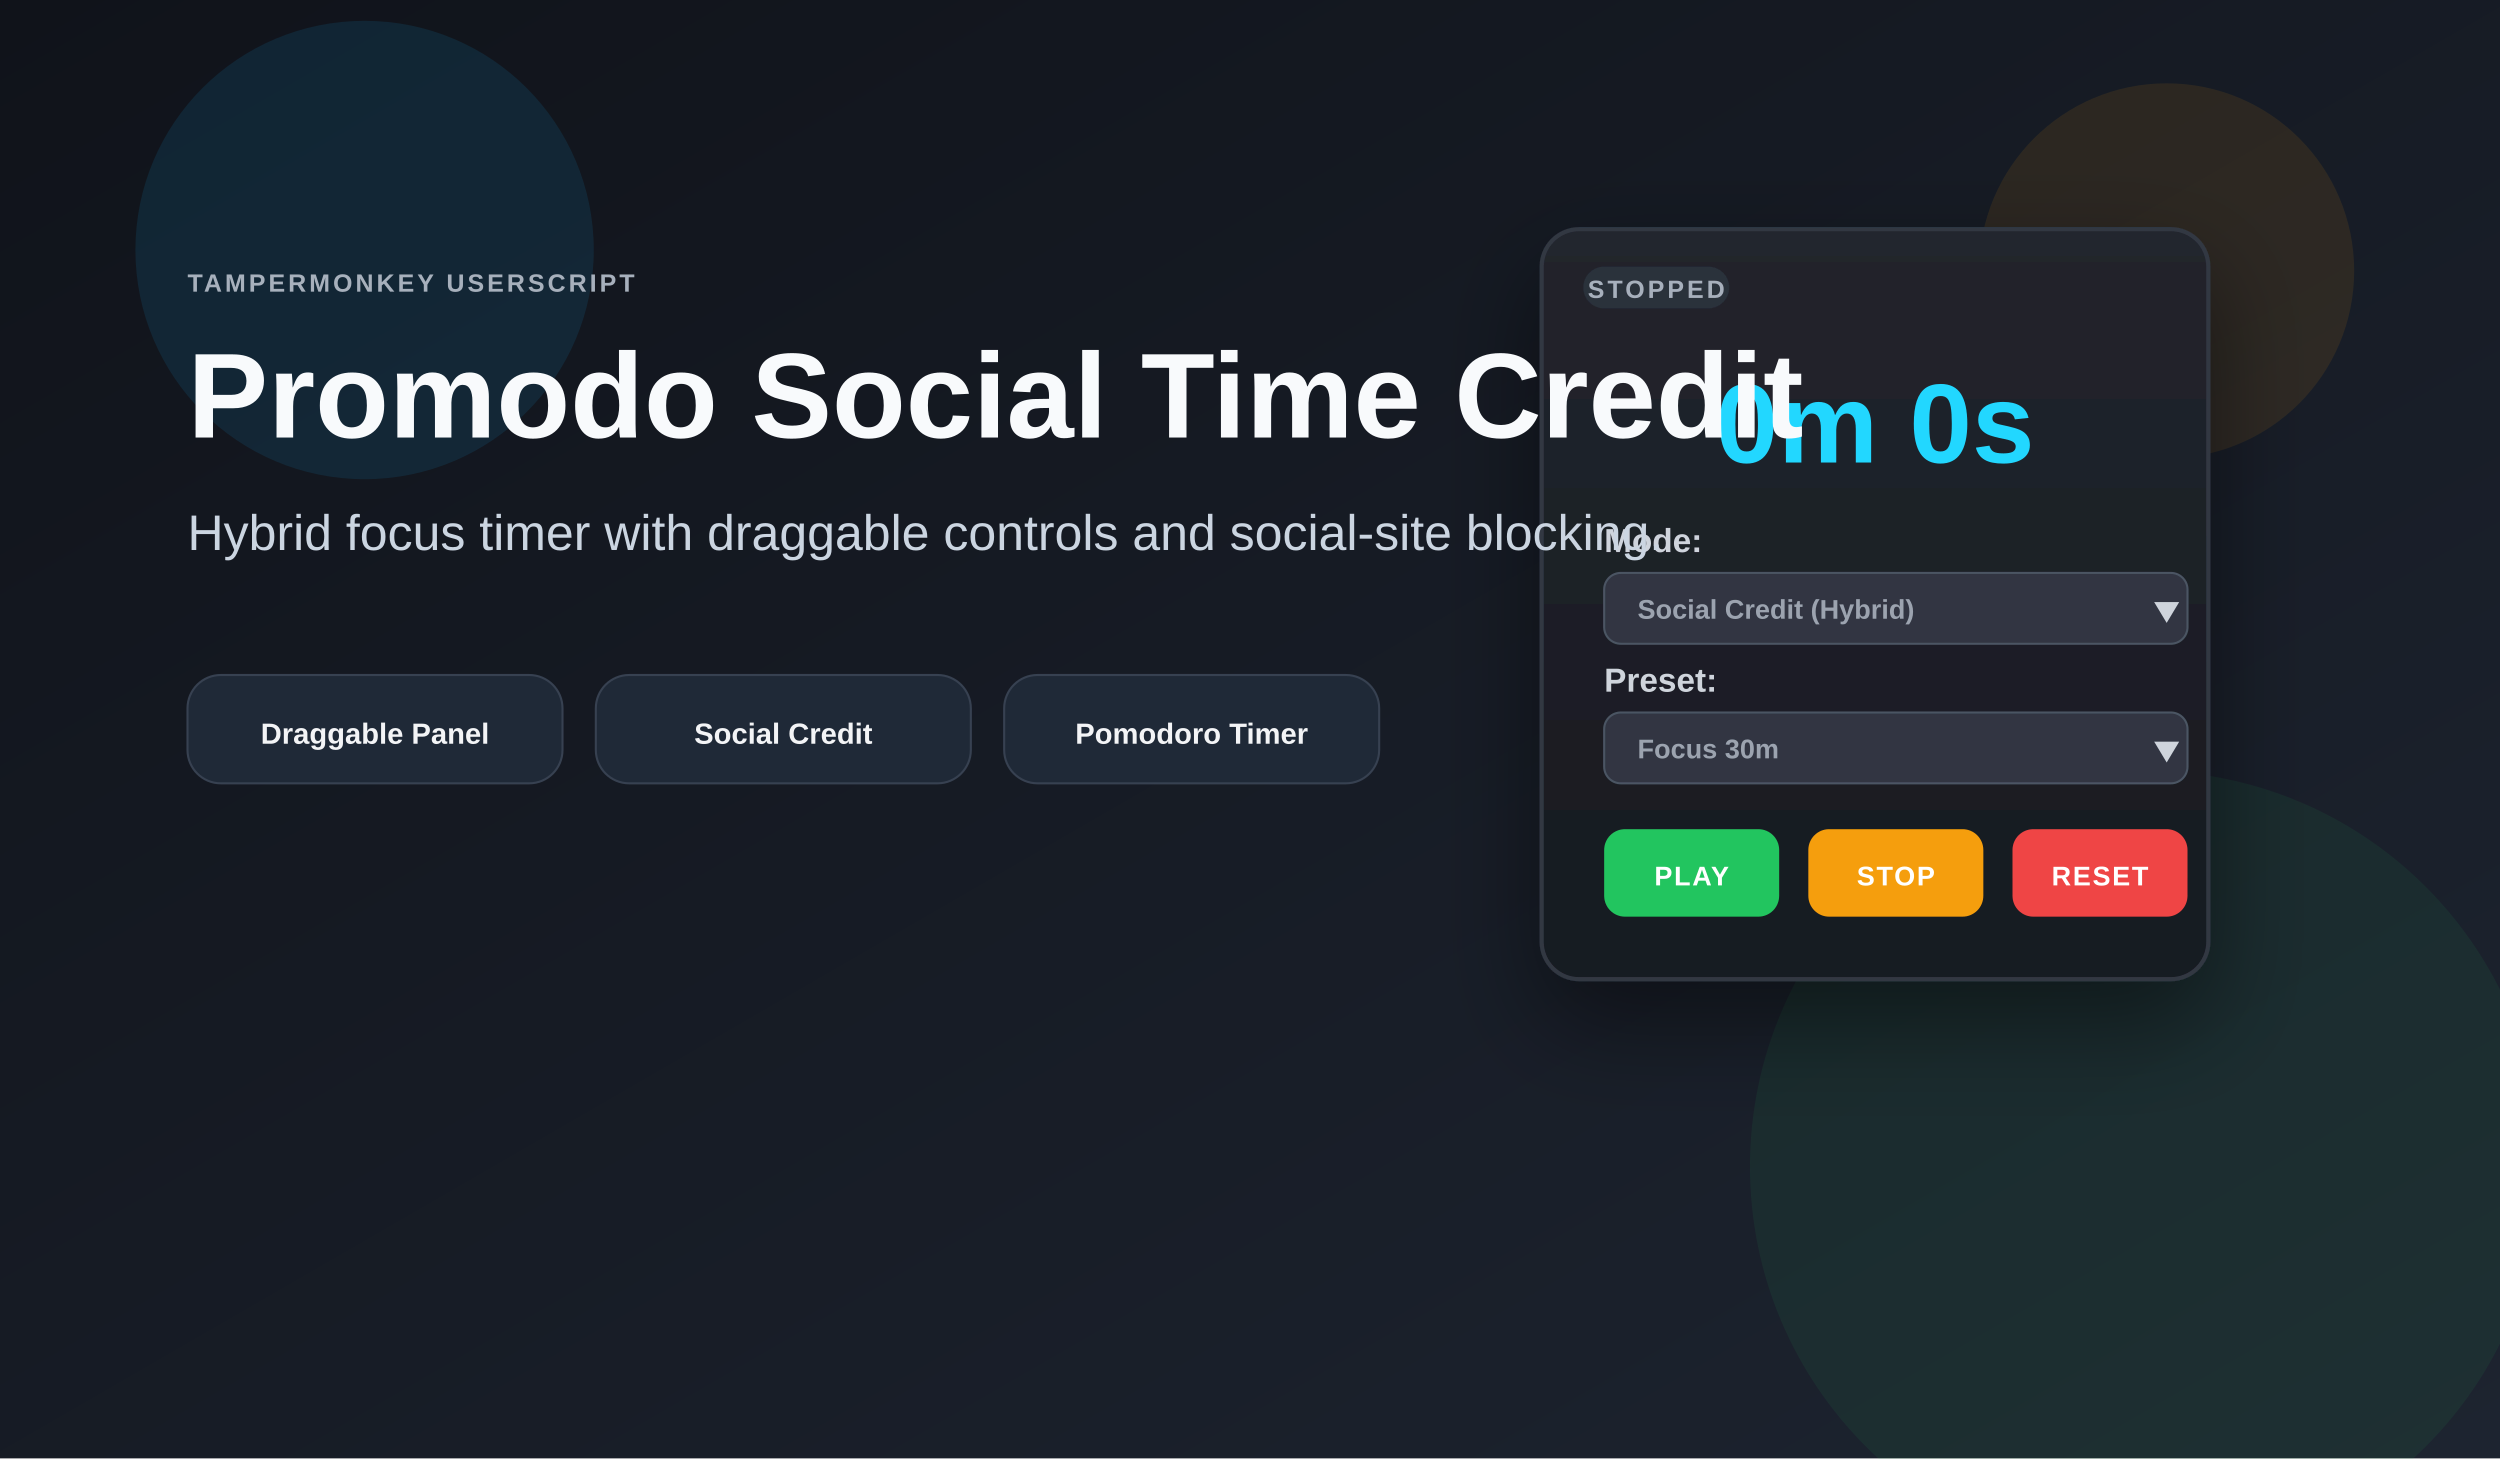
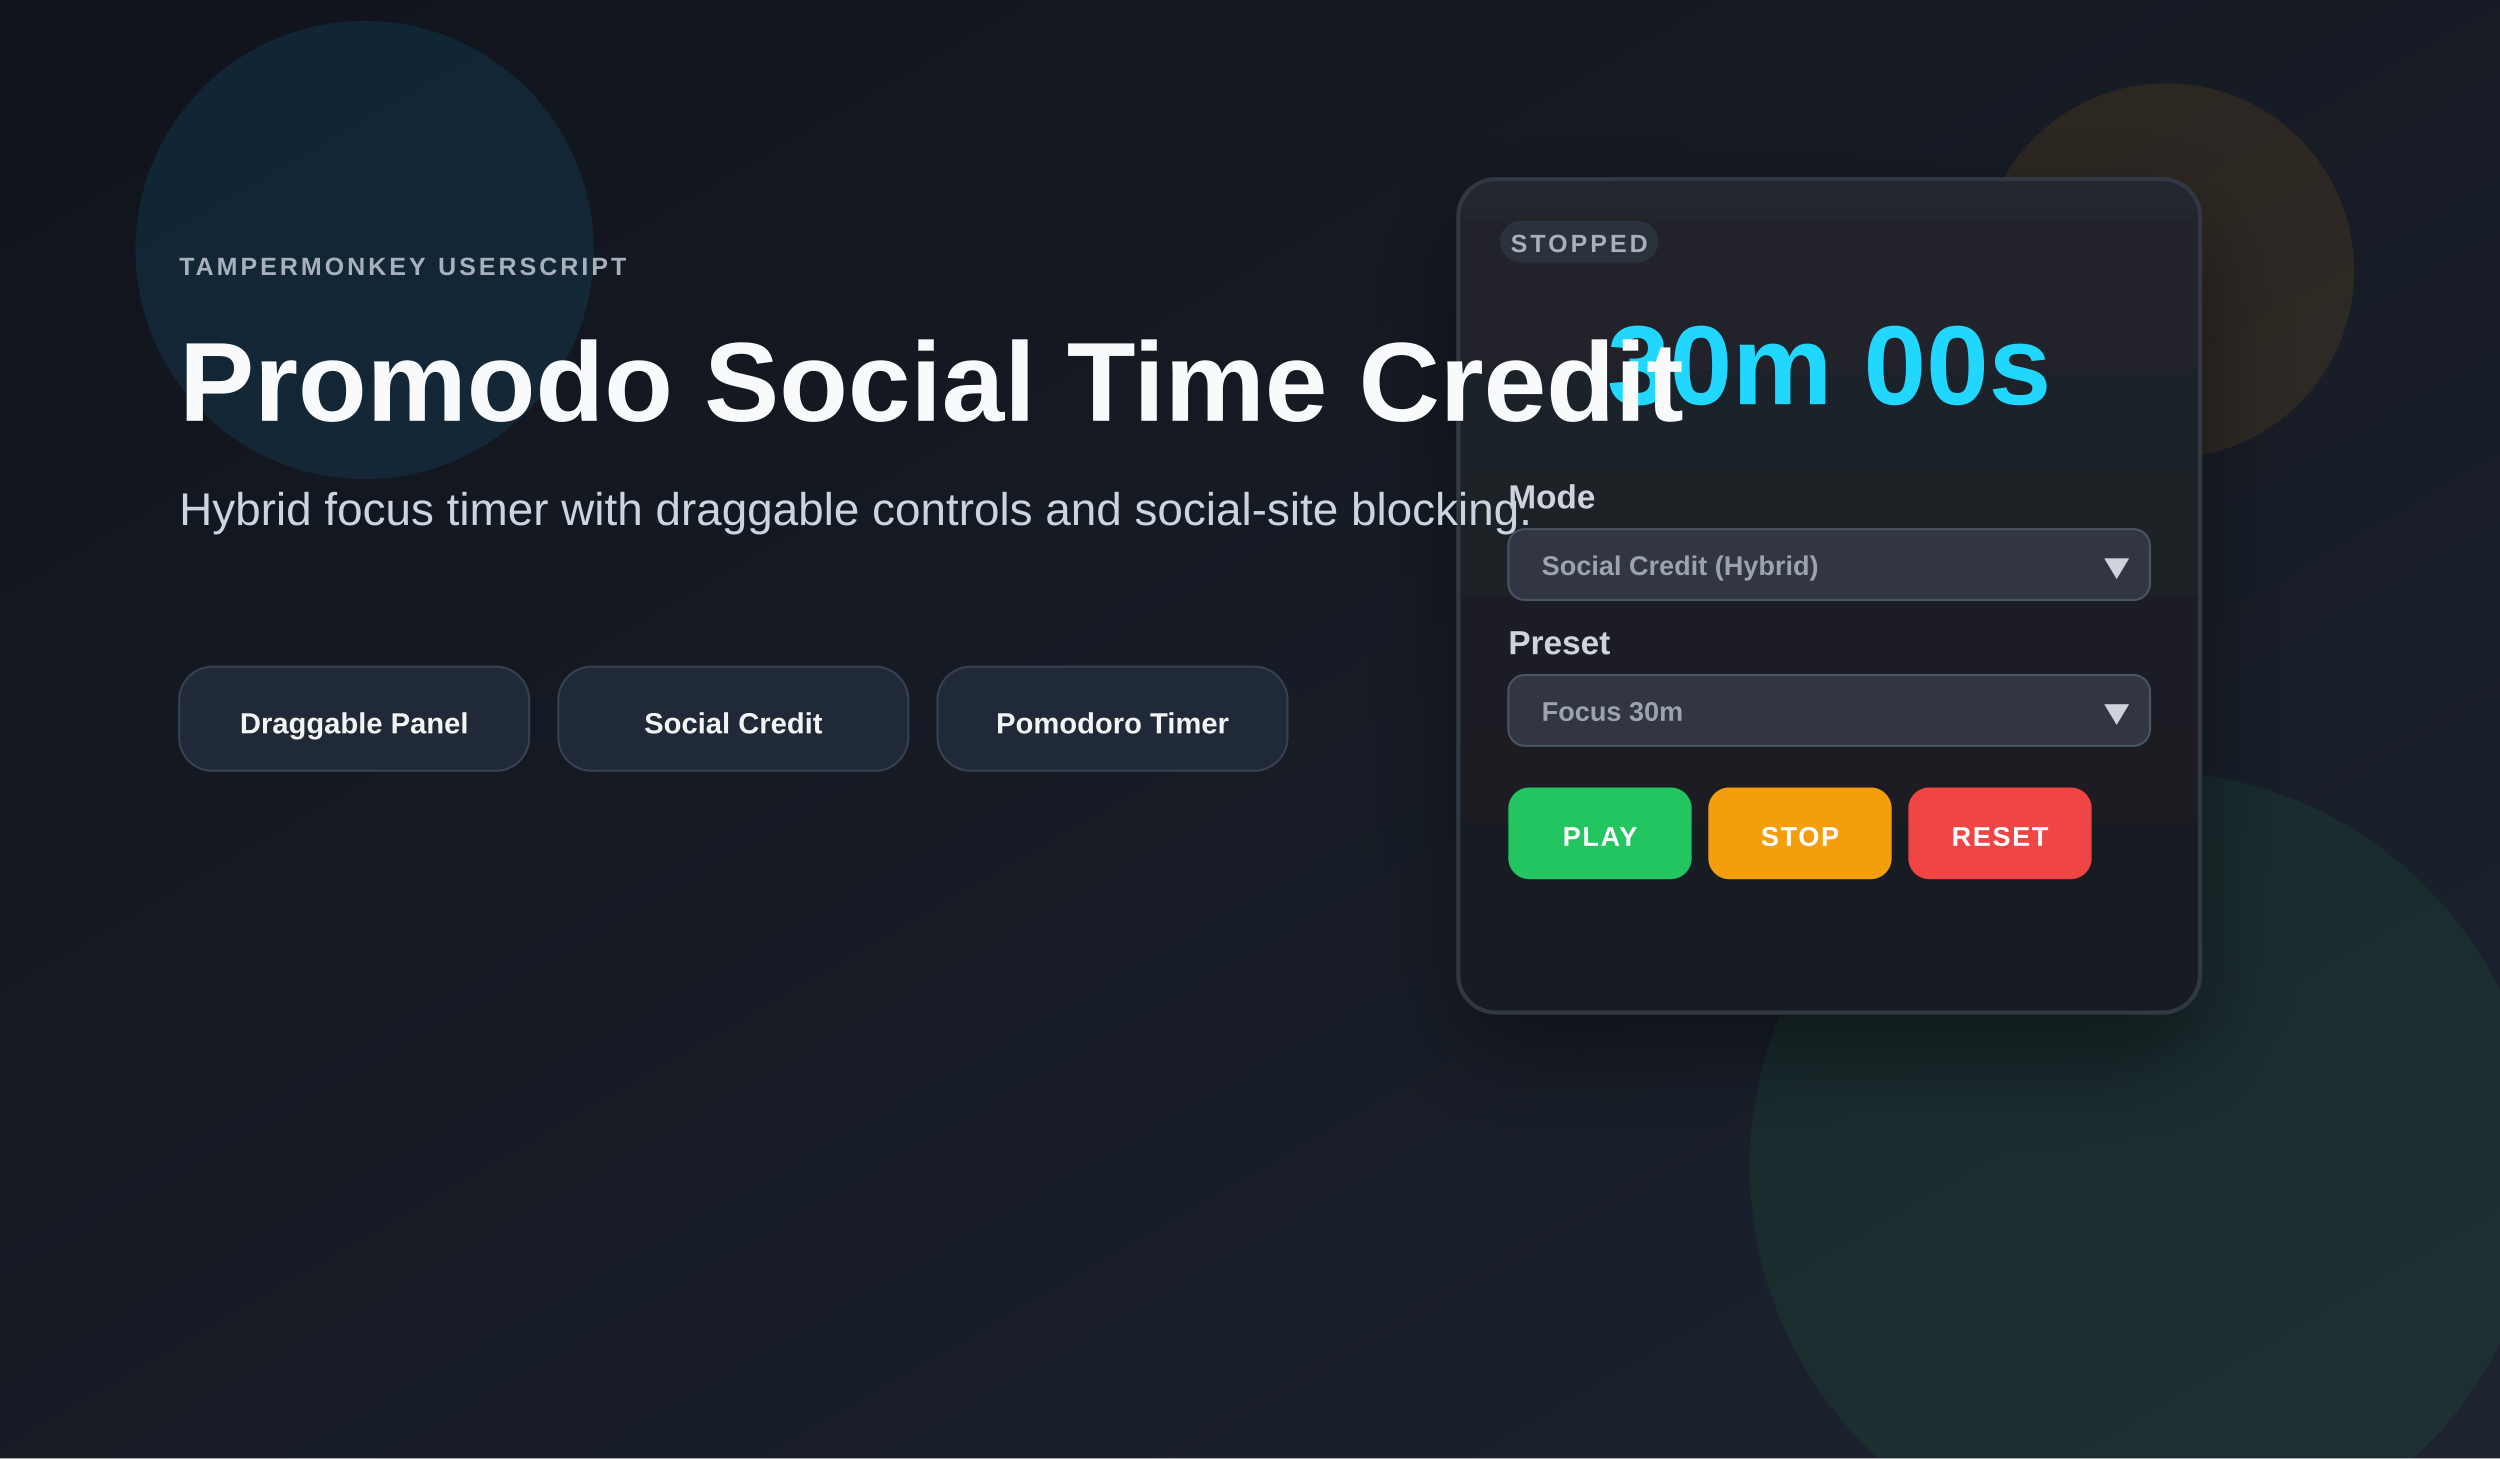
<svg xmlns="http://www.w3.org/2000/svg" width="1200" height="700" viewBox="0 0 1200 700" role="img" aria-labelledby="title desc">
  <defs>
    <linearGradient id="bg" x1="0" y1="0" x2="1" y2="1">
      <stop offset="0%" stop-color="#10131a" />
      <stop offset="100%" stop-color="#1d2430" />
    </linearGradient>
    <linearGradient id="panel" x1="0" y1="0" x2="0" y2="1">
      <stop offset="0%" stop-color="#22252d" />
      <stop offset="100%" stop-color="#171a20" />
    </linearGradient>
    <filter id="shadow" x="-20%" y="-20%" width="140%" height="140%">
      <feDropShadow dx="0" dy="20" stdDeviation="24" flood-color="#000000" flood-opacity="0.45" />
    </filter>
    <style>
      .label { font: 600 16px Arial, Helvetica, sans-serif; fill: #cfd4dc; }
      .small { font: 600 13px Arial, Helvetica, sans-serif; fill: #9ca3af; }
      .tiny { font: 700 12px Arial, Helvetica, sans-serif; fill: #a7b0bc; letter-spacing: 0.12em; }
      .time { font: 700 54px Arial, Helvetica, sans-serif; fill: #20d7ff; }
      .buttonText { font: 700 13px Arial, Helvetica, sans-serif; fill: #ffffff; letter-spacing: 0.06em; }
      .chipText { font: 700 14px Arial, Helvetica, sans-serif; fill: #f3f4f6; }
    </style>
  </defs>
  <rect width="1200" height="700" fill="url(#bg)" />
  <circle cx="175" cy="120" r="110" fill="#0ea5e9" opacity="0.12" />
  <circle cx="1030" cy="560" r="190" fill="#22c55e" opacity="0.08" />
  <circle cx="1040" cy="130" r="90" fill="#f59e0b" opacity="0.10" />
  <g filter="url(#shadow)">
-     <rect x="740" y="110" rx="18" ry="18" width="320" height="360" fill="url(#panel)" stroke="#323743" stroke-width="2" />
-     <rect x="760" y="128" rx="10" ry="10" width="70" height="20" fill="#2b303b" />
-     <text x="795" y="143" text-anchor="middle" class="tiny">STOPPED</text>
-     <text x="900" y="222" text-anchor="middle" class="time">0m 0s</text>
-     <text x="770" y="265" class="label">Mode:</text>
-     <rect x="770" y="275" rx="8" ry="8" width="280" height="34" fill="#303542" stroke="#4b5563" />
-     <text x="786" y="297" class="small">Social Credit (Hybrid)</text>
-     <polygon points="1034,289 1046,289 1040,299" fill="#cfd4dc" />
-     <text x="770" y="332" class="label">Preset:</text>
-     <rect x="770" y="342" rx="8" ry="8" width="280" height="34" fill="#303542" stroke="#4b5563" />
-     <text x="786" y="364" class="small">Focus 30m</text>
-     <polygon points="1034,356 1046,356 1040,366" fill="#cfd4dc" />
-     <rect x="770" y="398" rx="10" ry="10" width="84" height="42" fill="#22c55e" />
-     <rect x="868" y="398" rx="10" ry="10" width="84" height="42" fill="#f59e0b" />
-     <rect x="966" y="398" rx="10" ry="10" width="84" height="42" fill="#ef4444" />
-     <text x="812" y="425" text-anchor="middle" class="buttonText">PLAY</text>
-     <text x="910" y="425" text-anchor="middle" class="buttonText">STOP</text>
-     <text x="1008" y="425" text-anchor="middle" class="buttonText">RESET</text>
+     <rect x="700" y="86" rx="18" ry="18" width="356" height="400" fill="url(#panel)" stroke="#323743" stroke-width="2" />
+     <rect x="720" y="106" rx="10" ry="10" width="76" height="20" fill="#2b303b" />
+     <text x="758" y="121" text-anchor="middle" class="tiny">STOPPED</text>
+     <text x="878" y="194" text-anchor="middle" class="time">30m 00s</text>
+     <text x="724" y="244" class="label">Mode</text>
+     <rect x="724" y="254" rx="8" ry="8" width="308" height="34" fill="#303542" stroke="#4b5563" />
+     <text x="740" y="276" class="small">Social Credit (Hybrid)</text>
+     <polygon points="1010,268 1022,268 1016,278" fill="#cfd4dc" />
+     <text x="724" y="314" class="label">Preset</text>
+     <rect x="724" y="324" rx="8" ry="8" width="308" height="34" fill="#303542" stroke="#4b5563" />
+     <text x="740" y="346" class="small">Focus 30m</text>
+     <polygon points="1010,338 1022,338 1016,348" fill="#cfd4dc" />
+     <rect x="724" y="378" rx="10" ry="10" width="88" height="44" fill="#22c55e" />
+     <rect x="820" y="378" rx="10" ry="10" width="88" height="44" fill="#f59e0b" />
+     <rect x="916" y="378" rx="10" ry="10" width="88" height="44" fill="#ef4444" />
+     <text x="768" y="406" text-anchor="middle" class="buttonText">PLAY</text>
+     <text x="864" y="406" text-anchor="middle" class="buttonText">STOP</text>
+     <text x="960" y="406" text-anchor="middle" class="buttonText">RESET</text>
  </g>
  <g>
-     <text x="90" y="140" class="tiny">TAMPERMONKEY USERSCRIPT</text>
-     <text x="90" y="210" fill="#f8fafc" font-family="Arial, Helvetica, sans-serif" font-size="58" font-weight="800">Promodo Social Time Credit</text>
-     <text x="90" y="264" fill="#cbd5e1" font-family="Arial, Helvetica, sans-serif" font-size="24" font-weight="500">Hybrid focus timer with draggable controls and social-site blocking.</text>
-     <rect x="90" y="324" rx="16" ry="16" width="180" height="52" fill="#1f2937" stroke="#374151" />
-     <text x="180" y="357" text-anchor="middle" class="chipText">Draggable Panel</text>
-     <rect x="286" y="324" rx="16" ry="16" width="180" height="52" fill="#1f2937" stroke="#374151" />
-     <text x="376" y="357" text-anchor="middle" class="chipText">Social Credit</text>
-     <rect x="482" y="324" rx="16" ry="16" width="180" height="52" fill="#1f2937" stroke="#374151" />
-     <text x="572" y="357" text-anchor="middle" class="chipText">Pomodoro Timer</text>
+     <text x="86" y="132" class="tiny">TAMPERMONKEY USERSCRIPT</text>
+     <text x="86" y="202" fill="#f8fafc" font-family="Arial, Helvetica, sans-serif" font-size="54" font-weight="800">Promodo Social Time Credit</text>
+     <text x="86" y="252" fill="#cbd5e1" font-family="Arial, Helvetica, sans-serif" font-size="22" font-weight="500">Hybrid focus timer with draggable controls and social-site blocking.</text>
+     <rect x="86" y="320" rx="16" ry="16" width="168" height="50" fill="#1f2937" stroke="#374151" />
+     <text x="170" y="352" text-anchor="middle" class="chipText">Draggable Panel</text>
+     <rect x="268" y="320" rx="16" ry="16" width="168" height="50" fill="#1f2937" stroke="#374151" />
+     <text x="352" y="352" text-anchor="middle" class="chipText">Social Credit</text>
+     <rect x="450" y="320" rx="16" ry="16" width="168" height="50" fill="#1f2937" stroke="#374151" />
+     <text x="534" y="352" text-anchor="middle" class="chipText">Pomodoro Timer</text>
  </g>
</svg>
